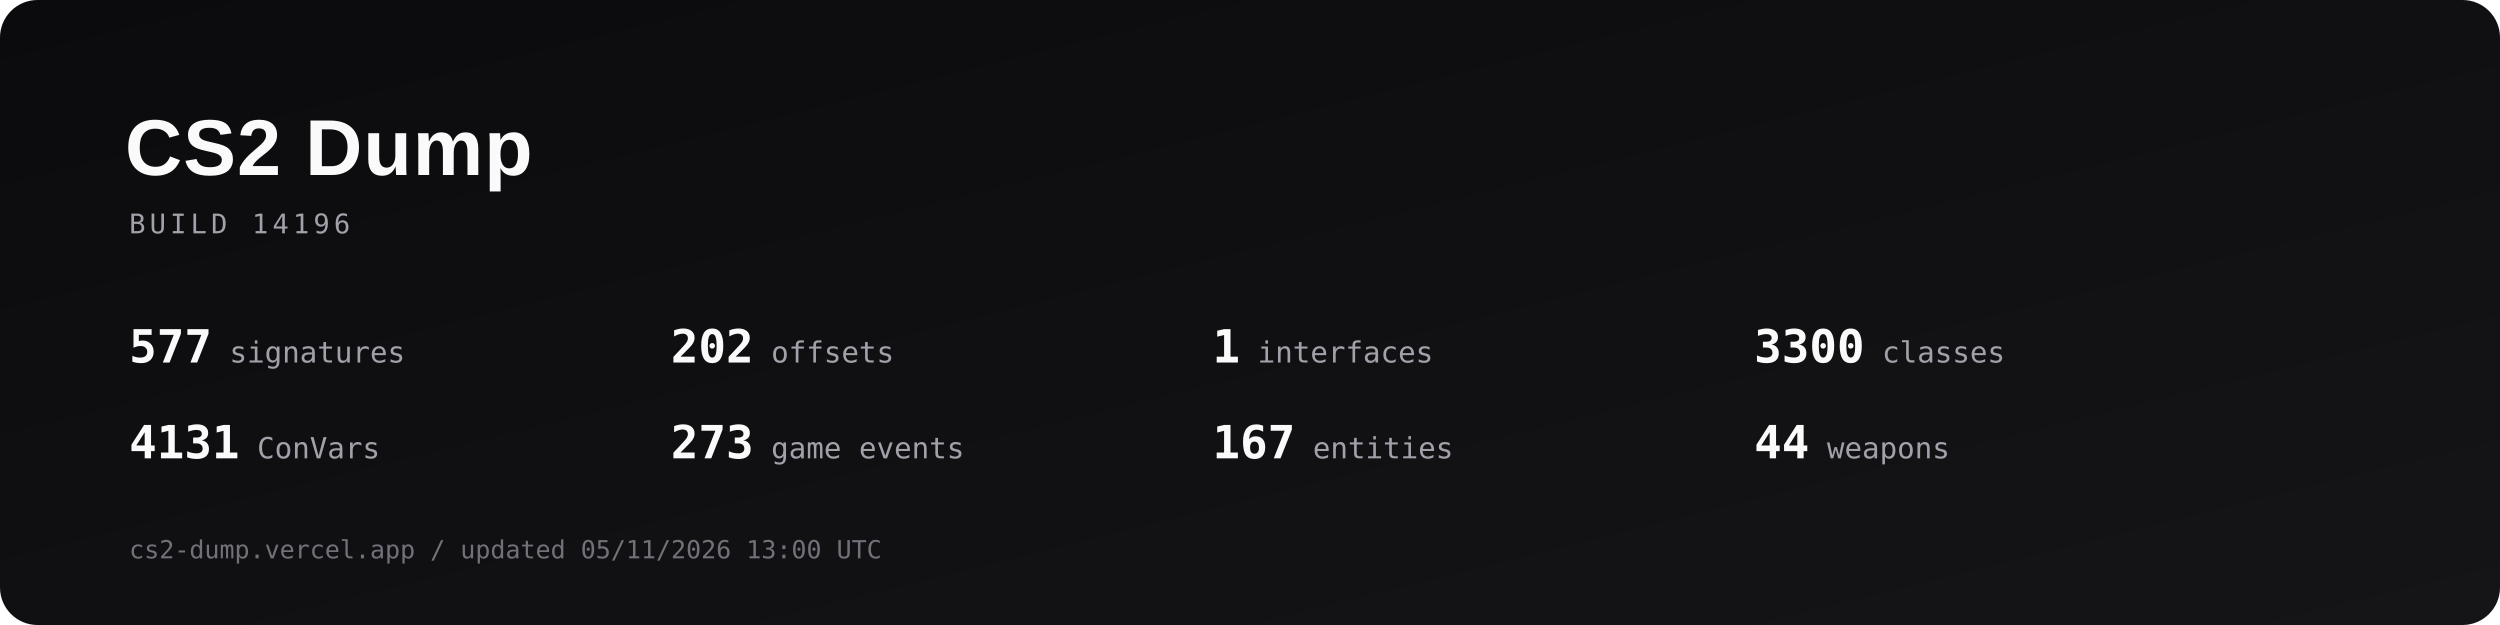
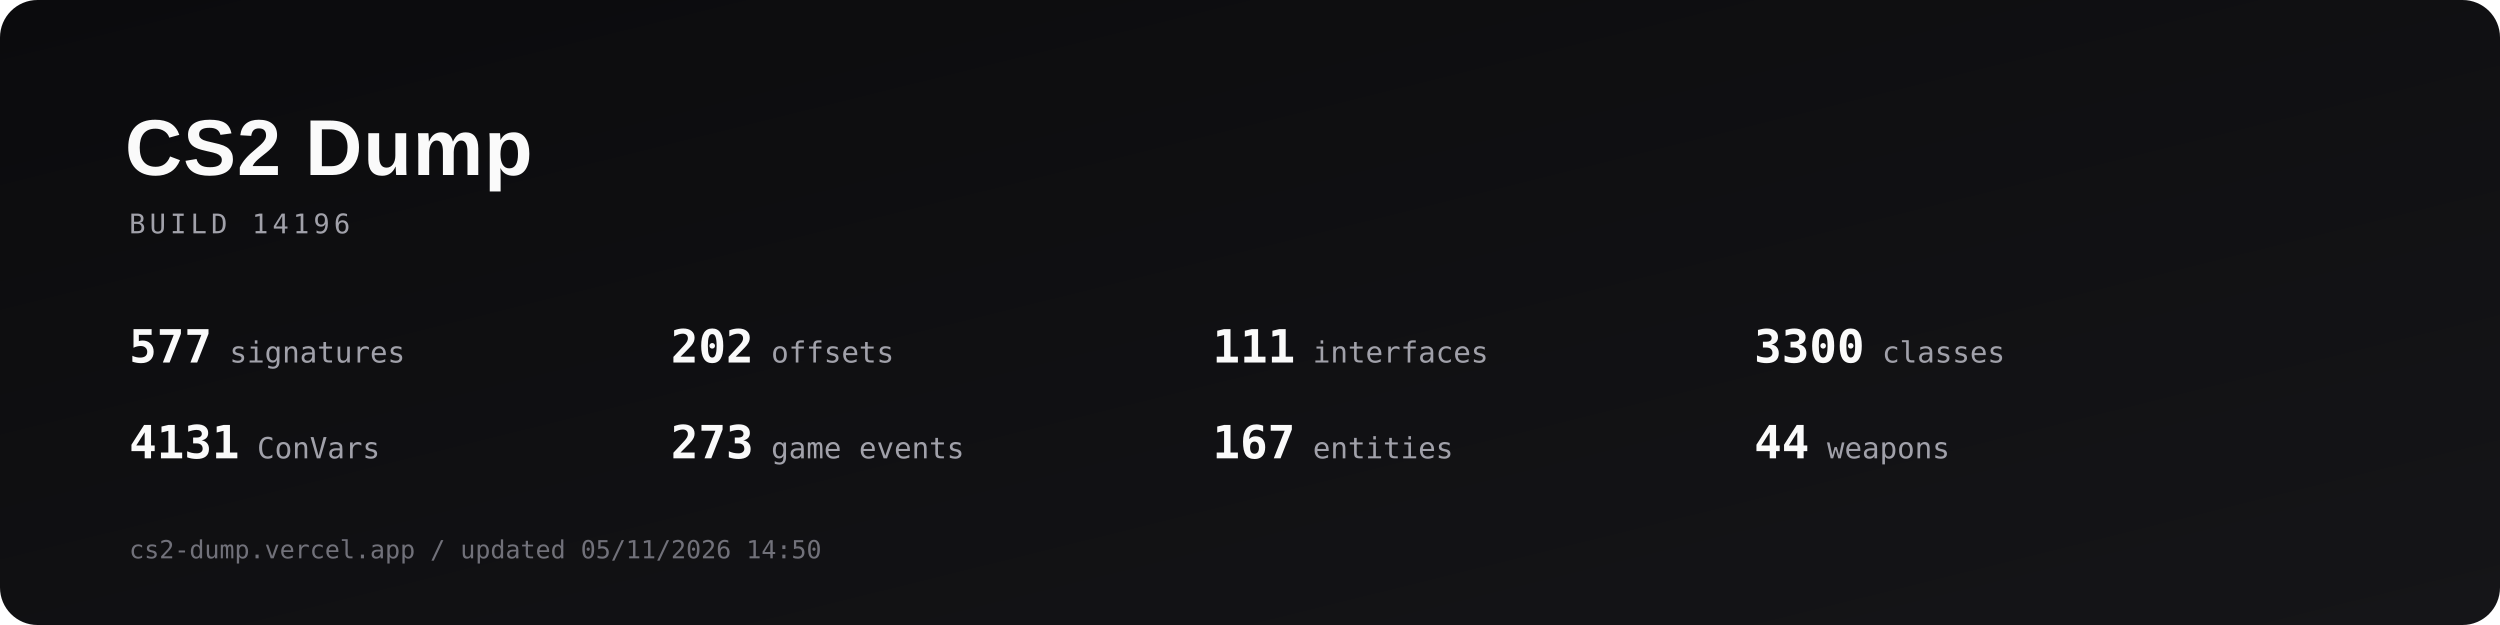
<svg xmlns="http://www.w3.org/2000/svg" width="1200" height="300" viewBox="0 0 1200 300" role="img" aria-label="CS2 Dump build 14196">
  <defs>
    <linearGradient id="bg" x1="0" y1="0" x2="1" y2="1">
      <stop offset="0" stop-color="#0b0b0d" />
      <stop offset="1" stop-color="#151518" />
    </linearGradient>
  </defs>
  <rect width="1200" height="300" rx="18" fill="url(#bg)" />
  <text x="60" y="84" fill="#fafafa" font-family="Segoe UI, Arial, sans-serif" font-size="38" font-weight="700" letter-spacing="0.5">CS2 Dump</text>
  <text x="62" y="112" fill="#a1a1aa" font-family="Consolas, monospace" font-size="13" letter-spacing="2">BUILD 14196</text>
  <g font-family="Consolas, monospace" fill="#a1a1aa" font-size="14">
    <text x="62" y="174">
      <tspan fill="#fafafa" font-size="22" font-weight="700">577</tspan>  signatures</text>
    <text x="322" y="174">
      <tspan fill="#fafafa" font-size="22" font-weight="700">202</tspan>  offsets</text>
    <text x="582" y="174">
-       <tspan fill="#fafafa" font-size="22" font-weight="700">1</tspan>  interfaces</text>
+       <tspan fill="#fafafa" font-size="22" font-weight="700">111</tspan>  interfaces</text>
    <text x="842" y="174">
      <tspan fill="#fafafa" font-size="22" font-weight="700">3300</tspan>  classes</text>
    <text x="62" y="220">
      <tspan fill="#fafafa" font-size="22" font-weight="700">4131</tspan>  ConVars</text>
    <text x="322" y="220">
      <tspan fill="#fafafa" font-size="22" font-weight="700">273</tspan>  game events</text>
    <text x="582" y="220">
      <tspan fill="#fafafa" font-size="22" font-weight="700">167</tspan>  entities</text>
    <text x="842" y="220">
      <tspan fill="#fafafa" font-size="22" font-weight="700">44</tspan>  weapons</text>
  </g>
-   <text x="62" y="268" fill="#71717a" font-family="Consolas, monospace" font-size="12">cs2-dump.vercel.app  /  updated 05/11/2026 13:00 UTC</text>
+   <text x="62" y="268" fill="#71717a" font-family="Consolas, monospace" font-size="12">cs2-dump.vercel.app  /  updated 05/11/2026 14:50</text>
</svg>
